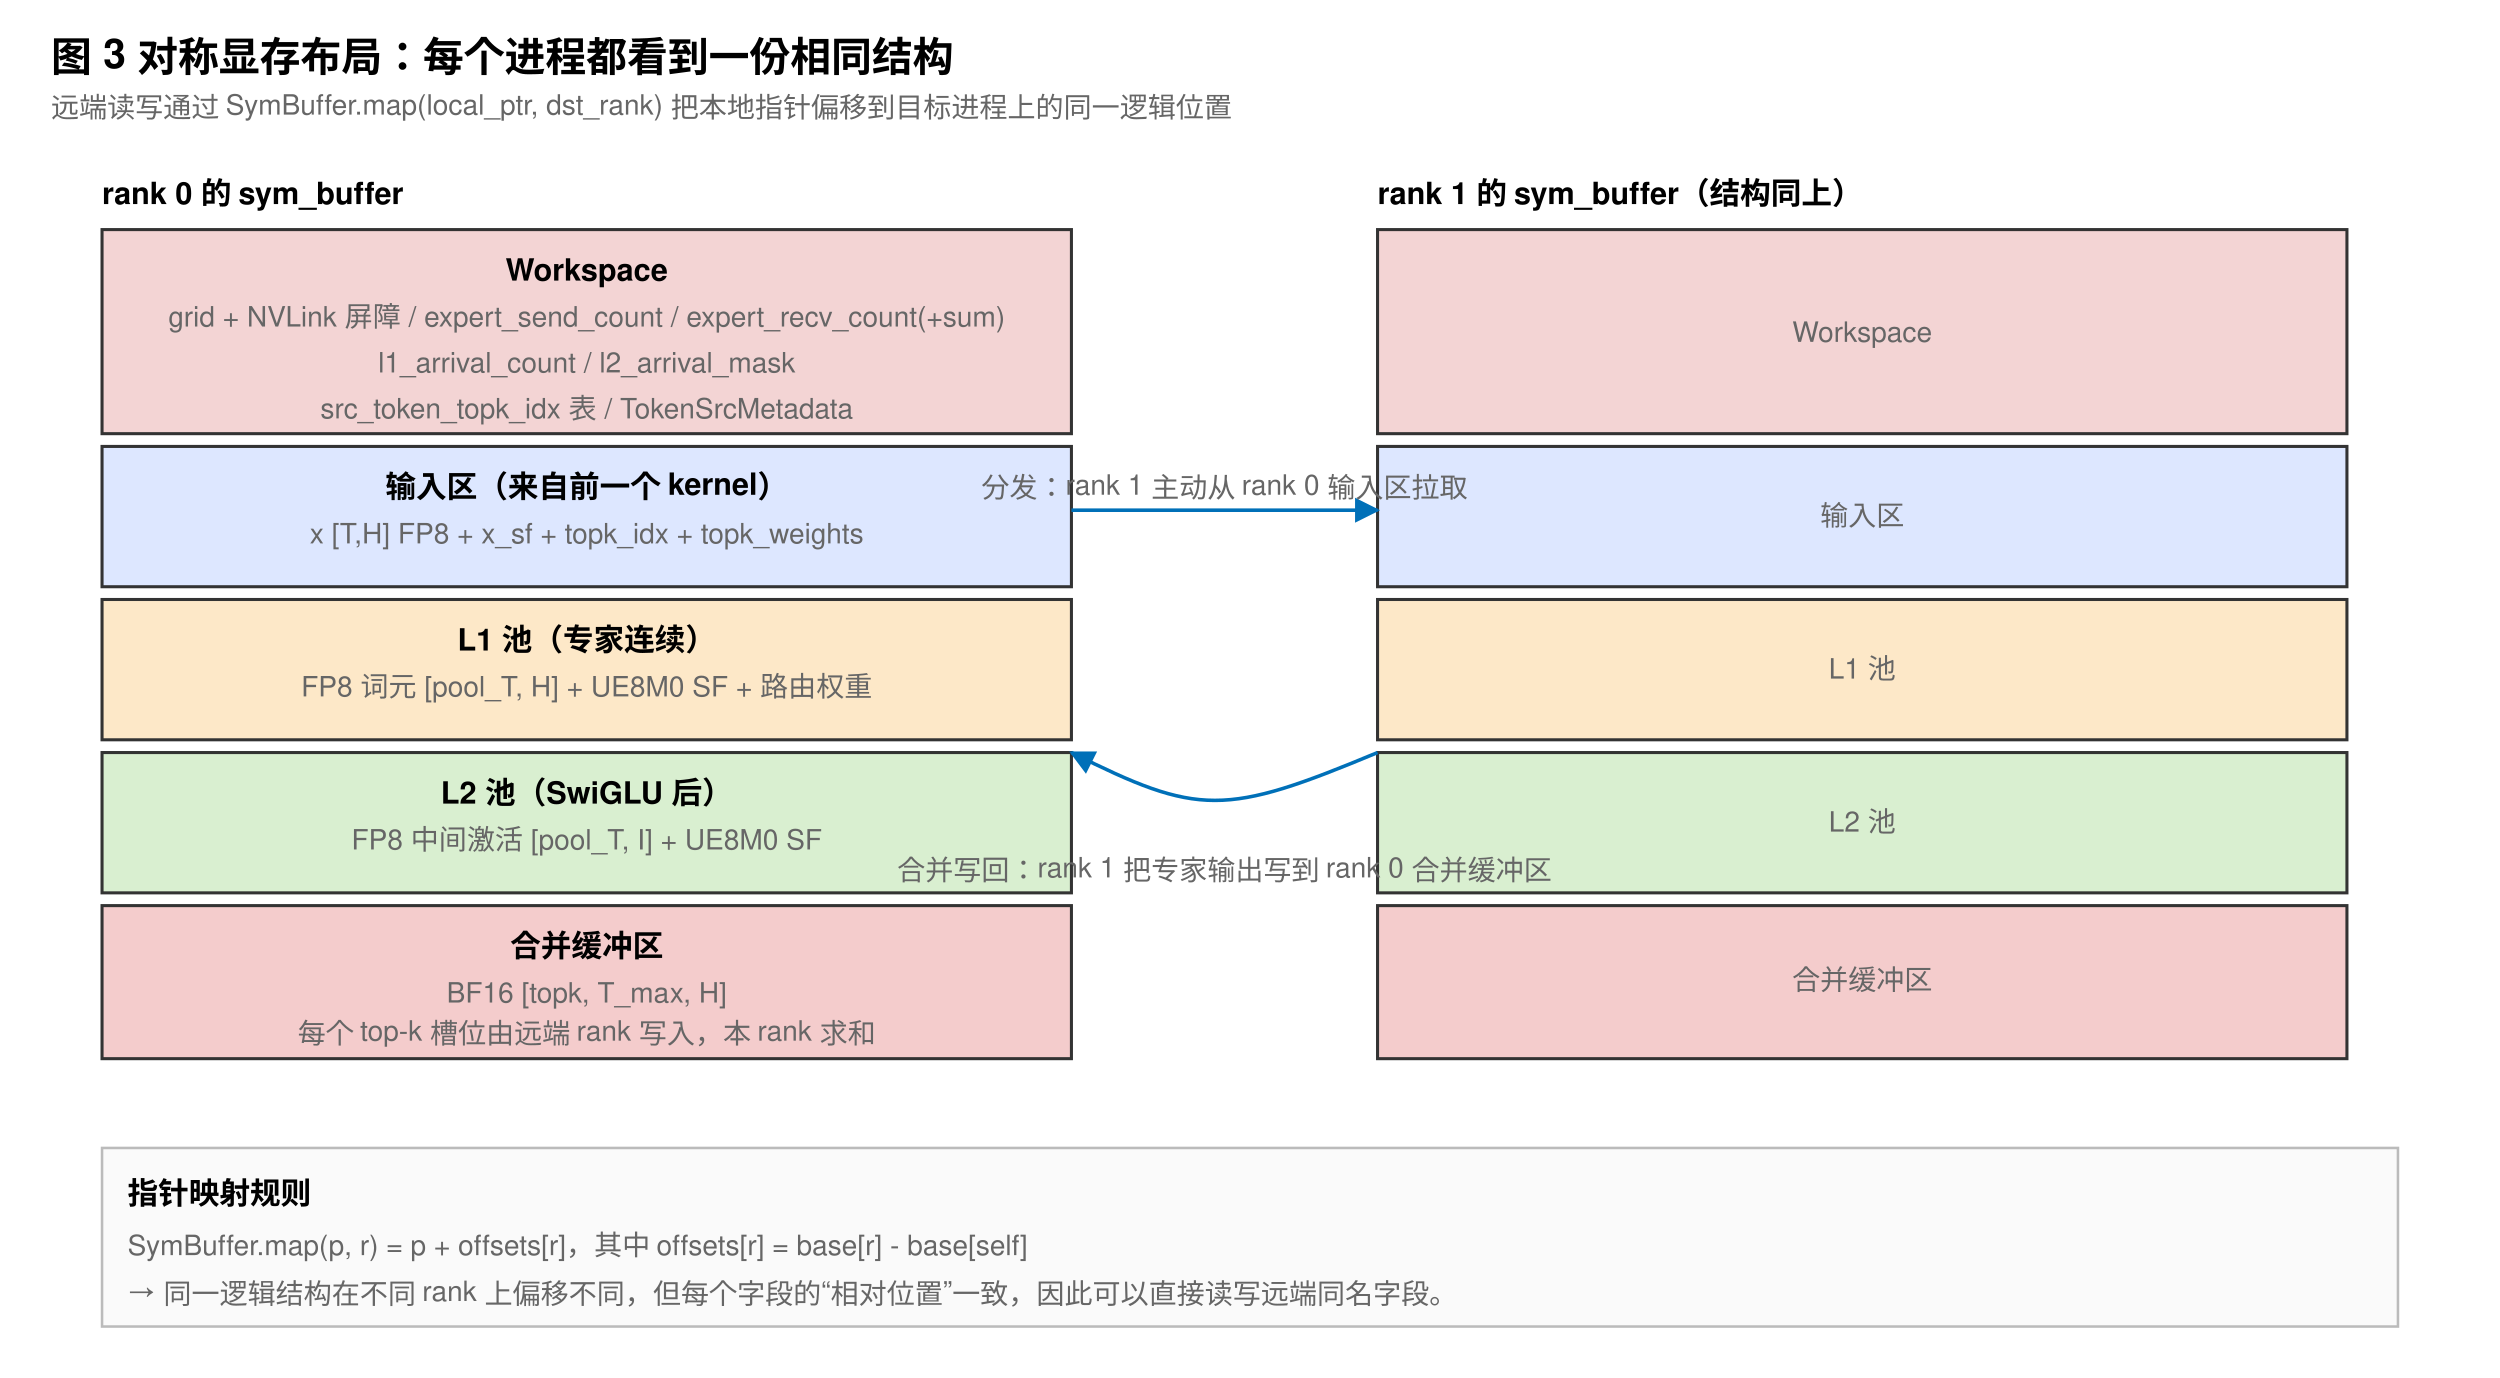
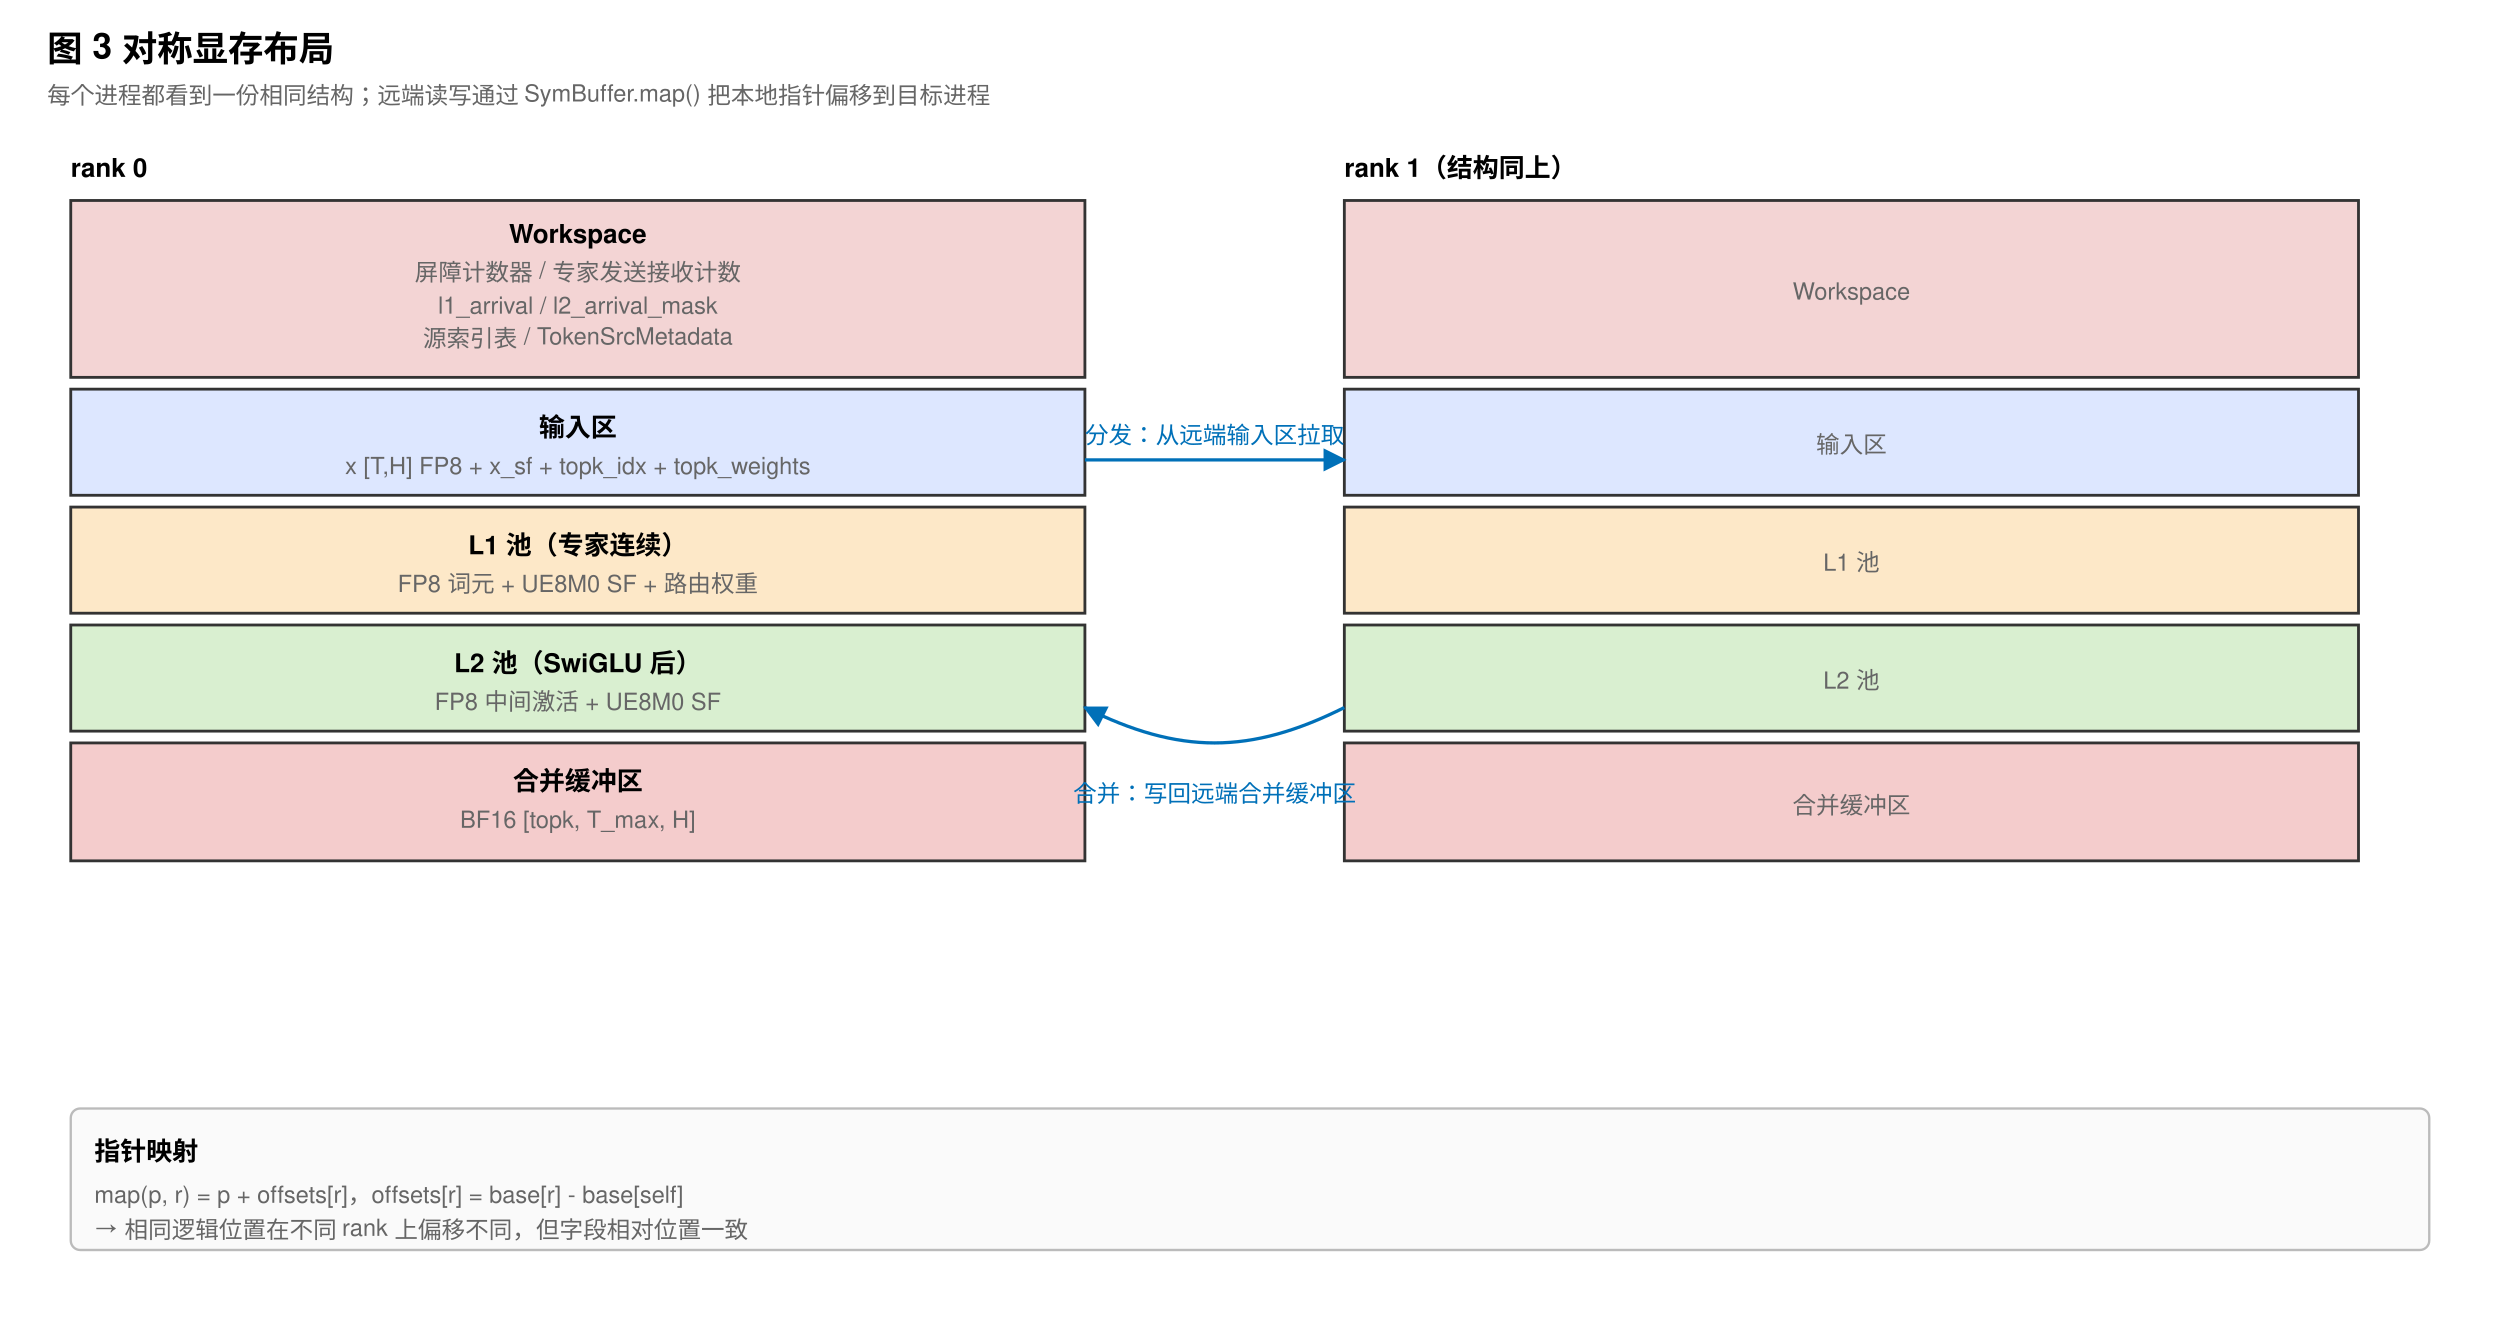
- <svg xmlns="http://www.w3.org/2000/svg" viewBox="0 0 980 540" font-family="Helvetica, Arial, sans-serif" font-size="12">
+ <svg xmlns="http://www.w3.org/2000/svg" viewBox="0 0 1060 560" font-family="Helvetica, Arial, sans-serif" font-size="11">
  <defs>
    <marker id="ar2" viewBox="0 0 10 10" refX="9" refY="5" markerWidth="7" markerHeight="7" orient="auto">
      <path d="M0,0 L10,5 L0,10 z" fill="#0070b8" />
    </marker>
  </defs>
  <style>
-     .title{font-size:16px;font-weight:600;}
-     .sub{font-size:11px;fill:#666;}
+     .title{font-size:15px;font-weight:600;}
+     .sub{font-size:10px;fill:#666;}
    .box{stroke:#333;stroke-width:1.2;}
    .ws{fill:#f3d4d4;}
    .inp{fill:#dde7ff;}
    .l1p{fill:#fde8c8;}
    .l2p{fill:#d9efd0;}
    .cmb{fill:#f4cccc;}
    .arrow{stroke:#0070b8;stroke-width:1.4;fill:none;}
  </style>
-   <text x="20" y="28" class="title">图 3  对称显存布局：每个进程都看到一份相同结构</text>
-   <text x="20" y="46" class="sub">远端读写通过 SymBuffer.map(local_ptr, dst_rank) 把本地指针偏移到目标进程上的同一逻辑位置</text>
-   <text x="40" y="80" font-weight="600">rank 0 的 sym_buffer</text>
-   <g transform="translate(40,90)">
-     <rect class="box ws" x="0" y="0" width="380" height="80" />
-     <text x="190" y="20" text-anchor="middle" font-weight="600">Workspace</text>
-     <text x="190" y="38" text-anchor="middle" class="sub">grid + NVLink 屏障 / expert_send_count / expert_recv_count(+sum)</text>
-     <text x="190" y="56" text-anchor="middle" class="sub">l1_arrival_count / l2_arrival_mask</text>
-     <text x="190" y="74" text-anchor="middle" class="sub">src_token_topk_idx 表 / TokenSrcMetadata</text>
-     <rect class="box inp" x="0" y="85" width="380" height="55" />
-     <text x="190" y="105" text-anchor="middle" font-weight="600">输入区（来自前一个 kernel）</text>
-     <text x="190" y="123" text-anchor="middle" class="sub">x [T,H] FP8  +  x_sf  +  topk_idx  +  topk_weights</text>
-     <rect class="box l1p" x="0" y="145" width="380" height="55" />
-     <text x="190" y="165" text-anchor="middle" font-weight="600">L1 池（专家连续）</text>
-     <text x="190" y="183" text-anchor="middle" class="sub">FP8 词元 [pool_T, H] + UE8M0 SF + 路由权重</text>
-     <rect class="box l2p" x="0" y="205" width="380" height="55" />
-     <text x="190" y="225" text-anchor="middle" font-weight="600">L2 池（SwiGLU 后）</text>
-     <text x="190" y="243" text-anchor="middle" class="sub">FP8 中间激活 [pool_T, I] + UE8M0 SF</text>
-     <rect class="box cmb" x="0" y="265" width="380" height="60" />
-     <text x="190" y="285" text-anchor="middle" font-weight="600">合并缓冲区</text>
-     <text x="190" y="303" text-anchor="middle" class="sub">BF16 [topk, T_max, H]</text>
-     <text x="190" y="319" text-anchor="middle" class="sub">每个 top-k 槽位由远端 rank 写入，本 rank 求和</text>
+   <text x="20" y="26" class="title">图 3  对称显存布局</text>
+   <text x="20" y="44" class="sub">每个进程都看到一份相同结构；远端读写通过 SymBuffer.map() 把本地指针偏移到目标进程</text>
+   <text x="30" y="75" font-weight="600">rank 0</text>
+   <g transform="translate(30,85)">
+     <rect class="box ws" x="0" y="0" width="430" height="75" />
+     <text x="215" y="18" text-anchor="middle" font-weight="600">Workspace</text>
+     <text x="215" y="34" text-anchor="middle" class="sub">屏障计数器 / 专家发送接收计数</text>
+     <text x="215" y="48" text-anchor="middle" class="sub">l1_arrival / l2_arrival_mask</text>
+     <text x="215" y="62" text-anchor="middle" class="sub">源索引表 / TokenSrcMetadata</text>
+     <rect class="box inp" x="0" y="80" width="430" height="45" />
+     <text x="215" y="100" text-anchor="middle" font-weight="600">输入区</text>
+     <text x="215" y="116" text-anchor="middle" class="sub">x [T,H] FP8 + x_sf + topk_idx + topk_weights</text>
+     <rect class="box l1p" x="0" y="130" width="430" height="45" />
+     <text x="215" y="150" text-anchor="middle" font-weight="600">L1 池（专家连续）</text>
+     <text x="215" y="166" text-anchor="middle" class="sub">FP8 词元 + UE8M0 SF + 路由权重</text>
+     <rect class="box l2p" x="0" y="180" width="430" height="45" />
+     <text x="215" y="200" text-anchor="middle" font-weight="600">L2 池（SwiGLU 后）</text>
+     <text x="215" y="216" text-anchor="middle" class="sub">FP8 中间激活 + UE8M0 SF</text>
+     <rect class="box cmb" x="0" y="230" width="430" height="50" />
+     <text x="215" y="250" text-anchor="middle" font-weight="600">合并缓冲区</text>
+     <text x="215" y="266" text-anchor="middle" class="sub">BF16 [topk, T_max, H]</text>
  </g>
-   <text x="540" y="80" font-weight="600">rank 1 的 sym_buffer（结构同上）</text>
-   <g transform="translate(540,90)">
-     <rect class="box ws" x="0" y="0" width="380" height="80" />
-     <text x="190" y="44" text-anchor="middle" class="sub">Workspace</text>
-     <rect class="box inp" x="0" y="85" width="380" height="55" />
-     <text x="190" y="116" text-anchor="middle" class="sub">输入区</text>
-     <rect class="box l1p" x="0" y="145" width="380" height="55" />
-     <text x="190" y="176" text-anchor="middle" class="sub">L1 池</text>
-     <rect class="box l2p" x="0" y="205" width="380" height="55" />
-     <text x="190" y="236" text-anchor="middle" class="sub">L2 池</text>
-     <rect class="box cmb" x="0" y="265" width="380" height="60" />
-     <text x="190" y="298" text-anchor="middle" class="sub">合并缓冲区</text>
+   <text x="570" y="75" font-weight="600">rank 1（结构同上）</text>
+   <g transform="translate(570,85)">
+     <rect class="box ws" x="0" y="0" width="430" height="75" />
+     <text x="215" y="42" text-anchor="middle" class="sub">Workspace</text>
+     <rect class="box inp" x="0" y="80" width="430" height="45" />
+     <text x="215" y="107" text-anchor="middle" class="sub">输入区</text>
+     <rect class="box l1p" x="0" y="130" width="430" height="45" />
+     <text x="215" y="157" text-anchor="middle" class="sub">L1 池</text>
+     <rect class="box l2p" x="0" y="180" width="430" height="45" />
+     <text x="215" y="207" text-anchor="middle" class="sub">L2 池</text>
+     <rect class="box cmb" x="0" y="230" width="430" height="50" />
+     <text x="215" y="260" text-anchor="middle" class="sub">合并缓冲区</text>
  </g>
-   <path d="M420 200 C 470 200 470 200 540 200" class="arrow" marker-end="url(#ar2)" />
-   <text x="480" y="195" text-anchor="middle" fill="#0070b8" class="sub">分发：rank 1 主动从 rank 0 输入区拉取</text>
-   <path d="M540 295 C 480 320 470 320 420 295" class="arrow" marker-end="url(#ar2)" />
-   <text x="480" y="345" text-anchor="middle" fill="#0070b8" class="sub">合并写回：rank 1 把专家输出写到 rank 0 合并缓冲区</text>
-   <rect x="40" y="450" width="900" height="70" fill="#fafafa" stroke="#bbb" />
-   <text x="50" y="472" font-weight="600">指针映射规则</text>
-   <text x="50" y="492" class="sub">SymBuffer.map(p, r) = p + offsets[r]，其中 offsets[r] = base[r] - base[self]</text>
-   <text x="50" y="510" class="sub">→ 同一逻辑结构在不同 rank 上偏移不同，但每个字段的“相对位置”一致，因此可以直接读写远端同名字段。</text>
+   <path d="M460 195 C 500 195 520 195 570 195" class="arrow" marker-end="url(#ar2)" />
+   <text x="515" y="188" text-anchor="middle" fill="#0070b8" font-size="10">分发：从远端输入区拉取</text>
+   <path d="M570 300 C 530 320 500 320 460 300" class="arrow" marker-end="url(#ar2)" />
+   <text x="515" y="340" text-anchor="middle" fill="#0070b8" font-size="10">合并：写回远端合并缓冲区</text>
+   <rect x="30" y="470" width="1000" height="60" fill="#fafafa" stroke="#bbb" rx="4" />
+   <text x="40" y="492" font-weight="600" font-size="11">指针映射</text>
+   <text x="40" y="510" class="sub">map(p, r) = p + offsets[r]，offsets[r] = base[r] - base[self]</text>
+   <text x="40" y="524" class="sub">→ 相同逻辑位置在不同 rank 上偏移不同，但字段相对位置一致</text>
</svg>
